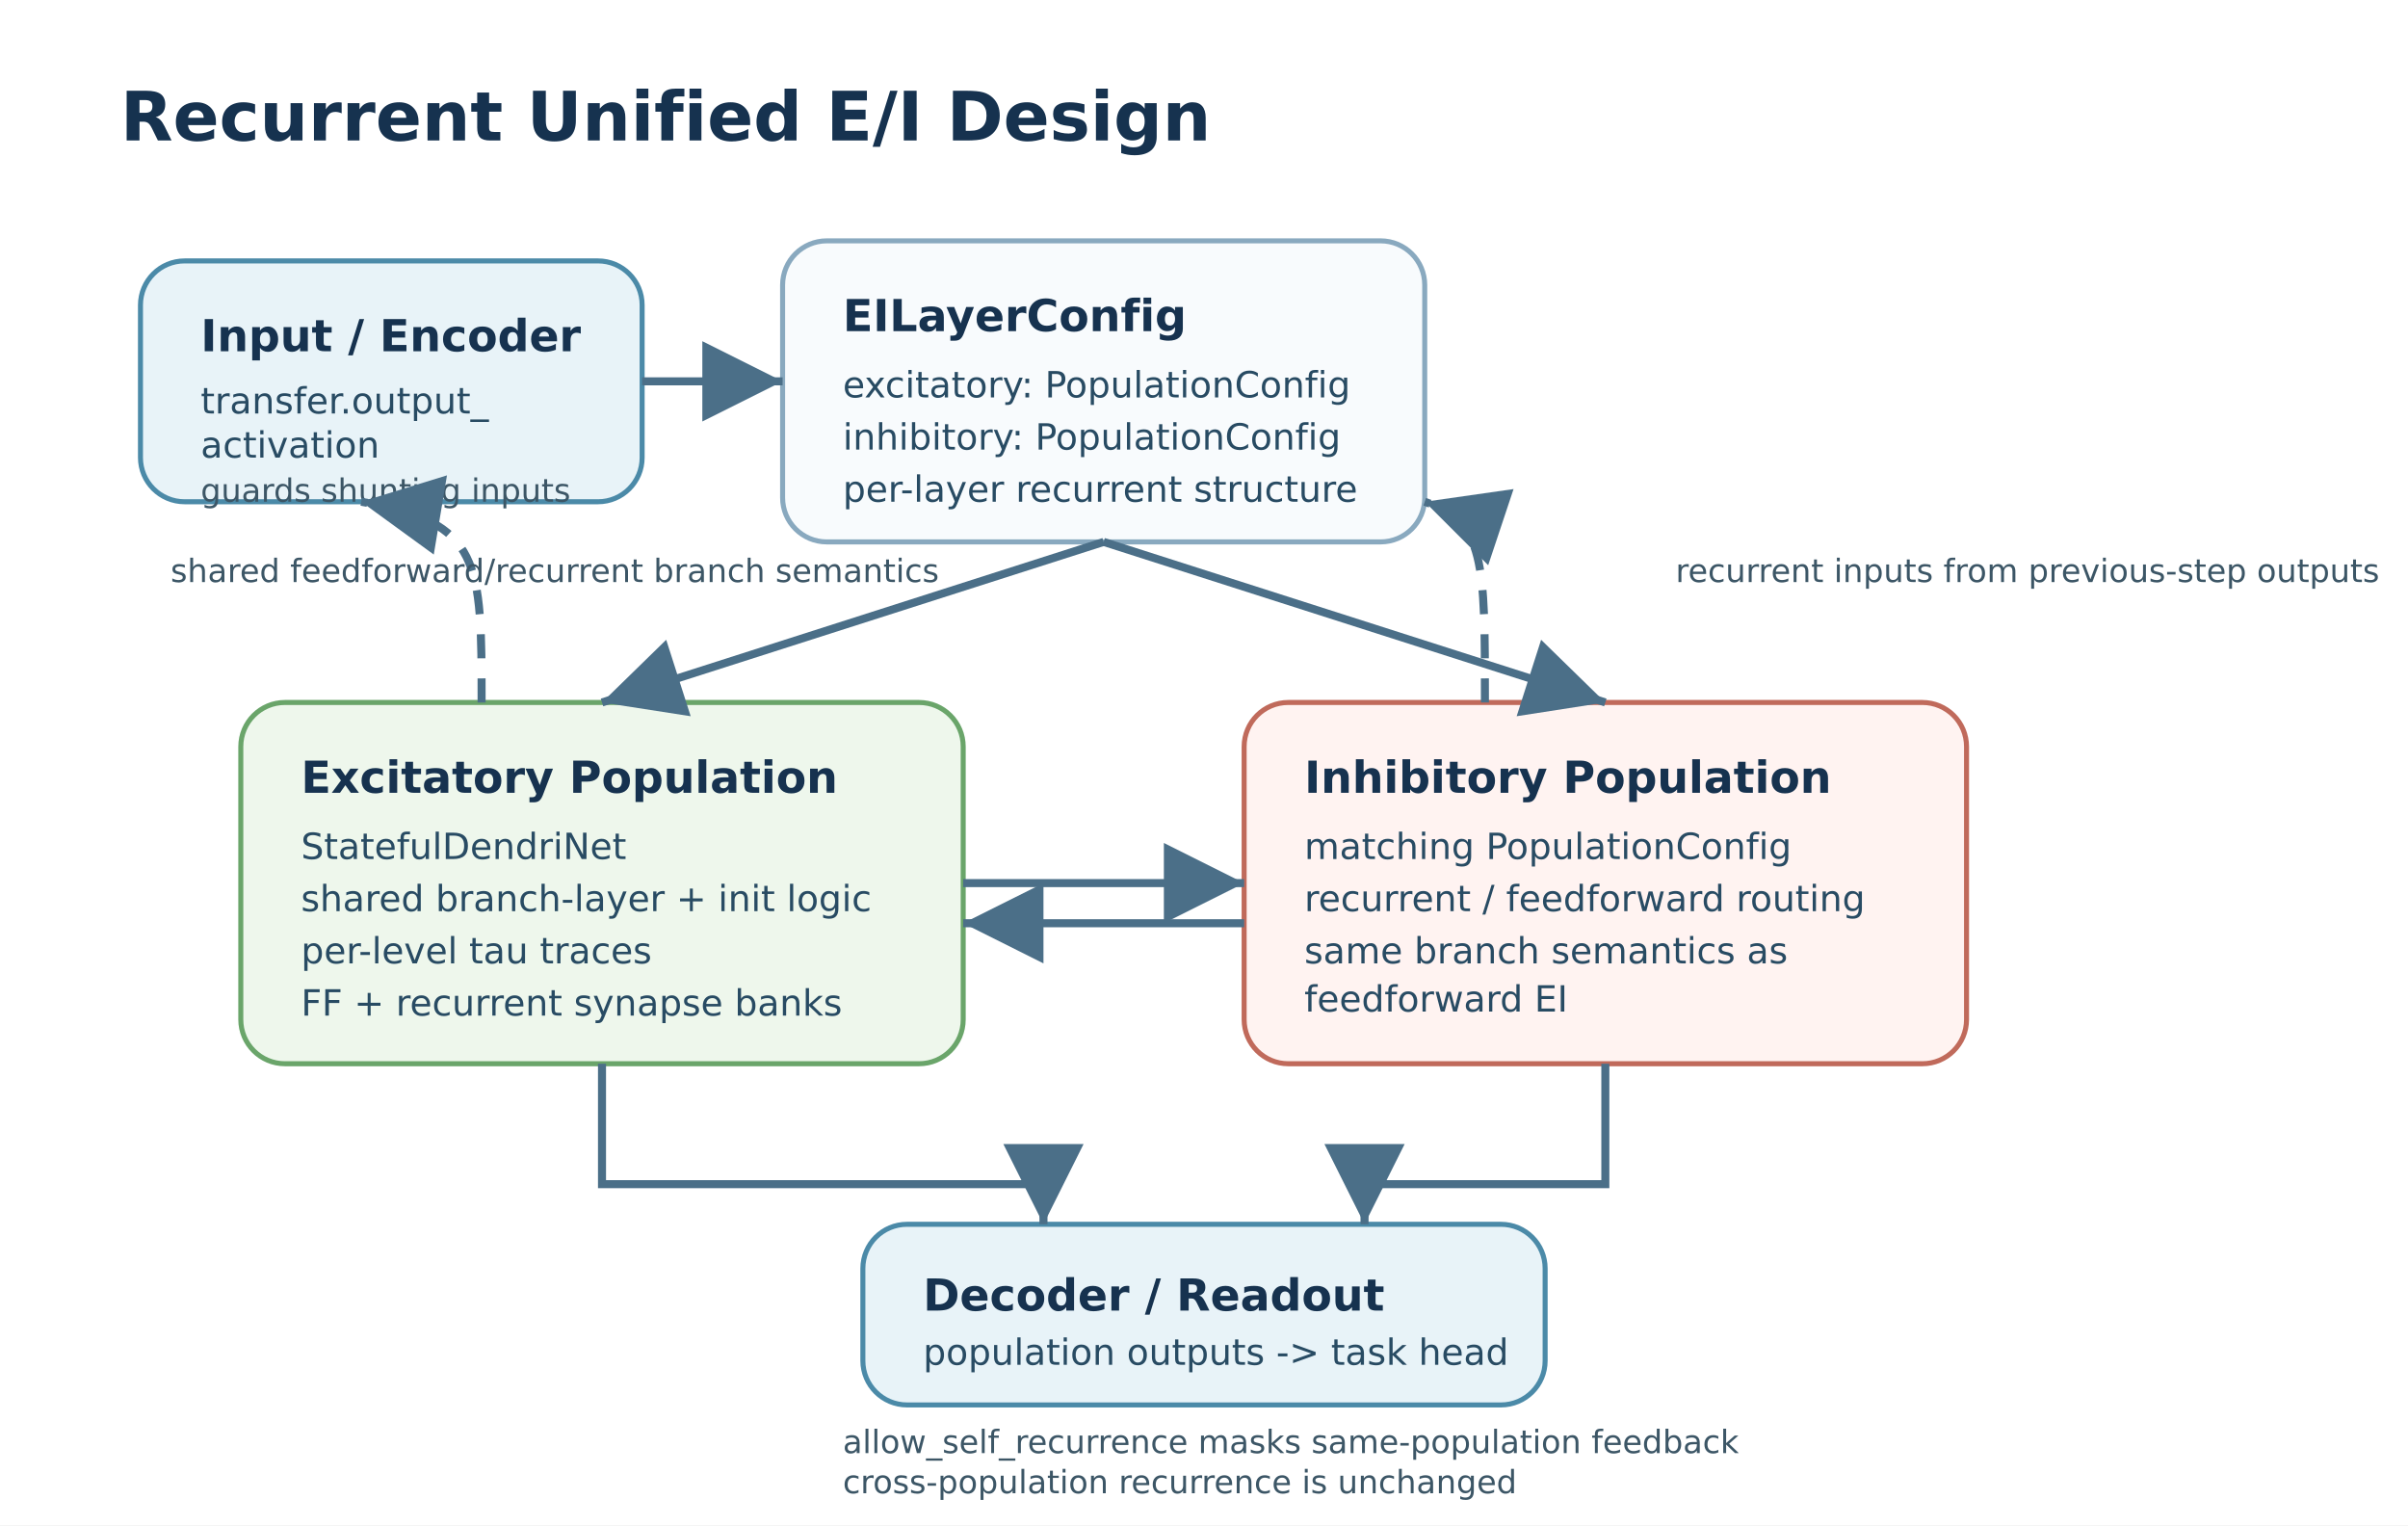
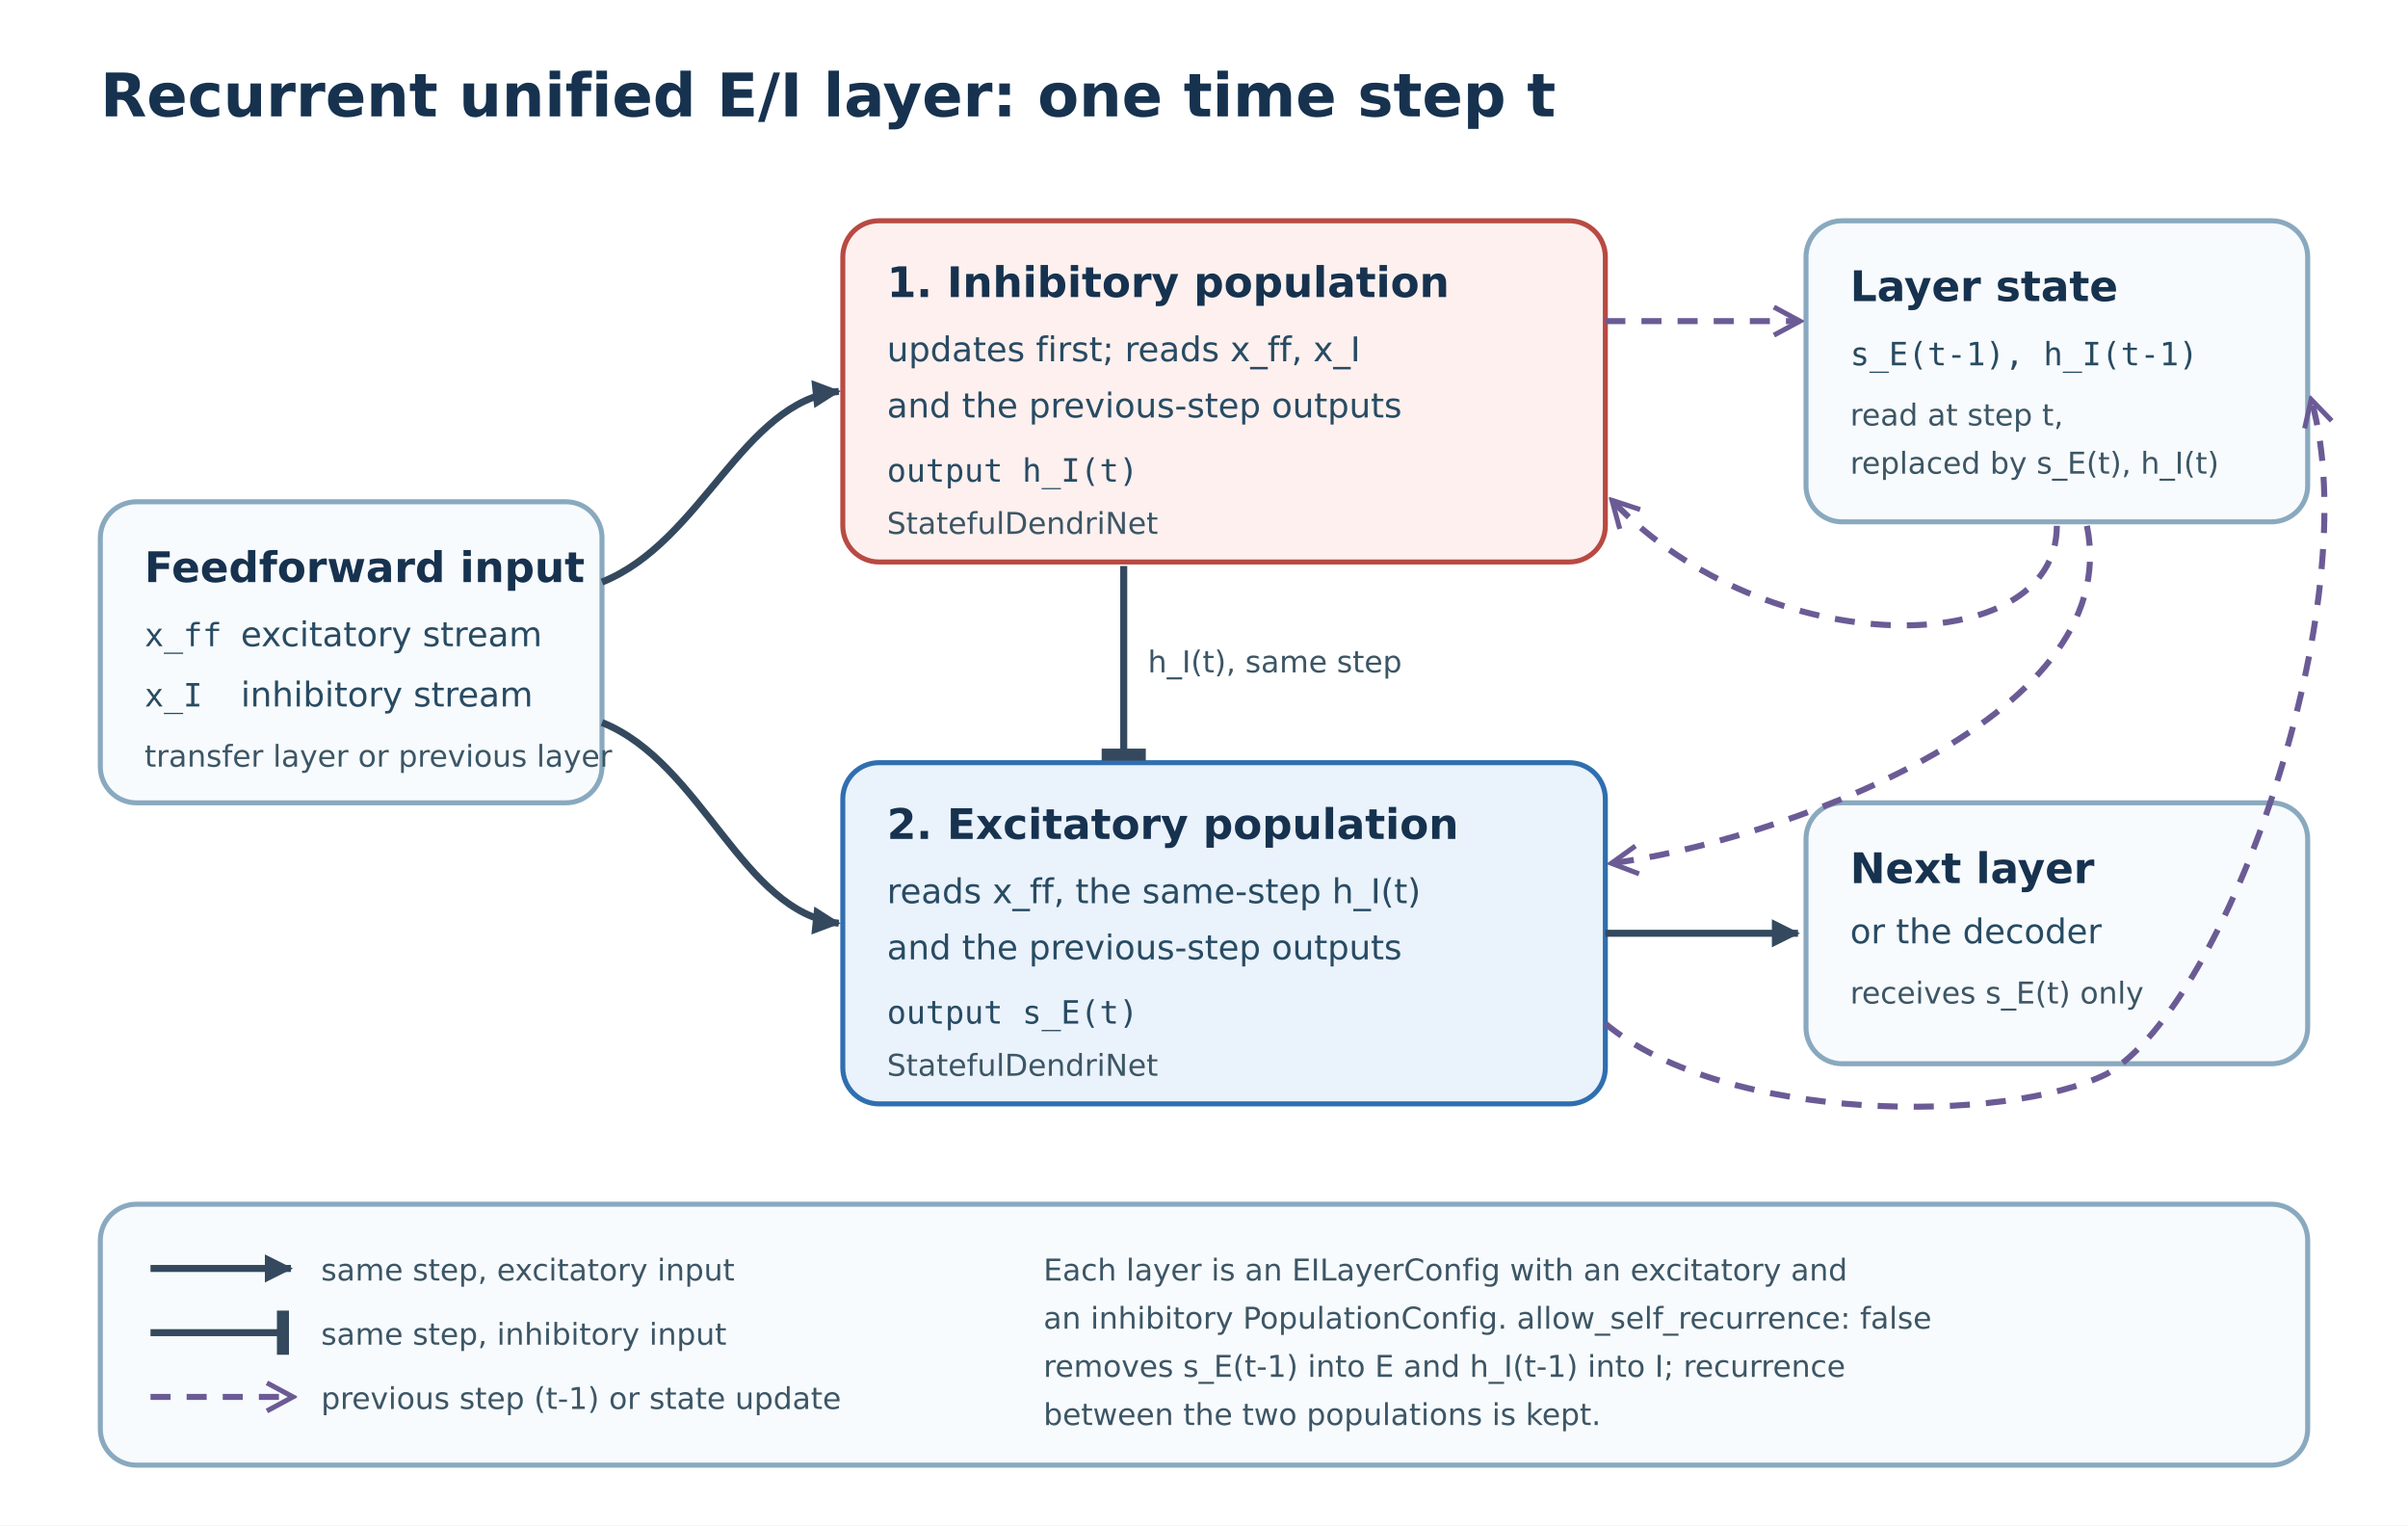
- <svg xmlns="http://www.w3.org/2000/svg" width="1200" height="760" viewBox="0 0 1200 760">
+ <svg xmlns="http://www.w3.org/2000/svg" width="1200" height="760" viewBox="0 0 1200 760" role="img" aria-labelledby="title desc">
  <defs>
    <style>
-       .title { font: 700 34px "DejaVu Sans", Arial, sans-serif; fill: #16324f; }
-       .label { font: 600 22px "DejaVu Sans", Arial, sans-serif; fill: #16324f; }
-       .body { font: 400 18px "DejaVu Sans", Arial, sans-serif; fill: #284b63; }
-       .small { font: 400 16px "DejaVu Sans", Arial, sans-serif; fill: #3c5666; }
-       .box { fill: #f8fbfd; stroke: #89a9bf; stroke-width: 2.5; rx: 22; }
-       .exc { fill: #eef7ec; stroke: #6aa56a; stroke-width: 2.5; rx: 22; }
-       .inh { fill: #fff3f1; stroke: #c06a5b; stroke-width: 2.5; rx: 22; }
-       .accent { fill: #e8f3f8; stroke: #4b8aa8; stroke-width: 2.5; rx: 22; }
-       .arrow { stroke: #4b6f88; stroke-width: 4; fill: none; marker-end: url(#arrowhead); }
-       .dashed { stroke-dasharray: 12 10; }
+       .title { font: 700 30px "DejaVu Sans", Arial, sans-serif; fill: #16324f; }
+       .label { font: 600 21px "DejaVu Sans", Arial, sans-serif; fill: #16324f; }
+       .body { font: 400 17px "DejaVu Sans", Arial, sans-serif; fill: #284b63; }
+       .code { font: 400 16px "DejaVu Sans Mono", Consolas, monospace; fill: #284b63; }
+       .small { font: 400 15px "DejaVu Sans", Arial, sans-serif; fill: #3c5666; }
+       .box { fill: #f8fbfd; stroke: #89a9bf; stroke-width: 2.5; rx: 18; }
+       .exc { fill: #eaf2fb; stroke: #2f6fb0; stroke-width: 2.5; rx: 18; }
+       .inh { fill: #fdf0ee; stroke: #b84a43; stroke-width: 2.5; stroke-dasharray: 2 0; rx: 18; }
+       .same { stroke: #34495e; stroke-width: 3.5; fill: none; marker-end: url(#arrowhead); }
+       .sameInh { stroke: #34495e; stroke-width: 3.5; fill: none; marker-end: url(#bar); }
+       .delayed { stroke: #6b5b95; stroke-width: 3; fill: none; stroke-dasharray: 10 8; marker-end: url(#openhead); }
    </style>
-     <marker id="arrowhead" markerWidth="14" markerHeight="10" refX="10" refY="5" orient="auto">
-       <polygon points="0 0, 10 5, 0 10" fill="#4b6f88" />
+     <marker id="arrowhead" markerUnits="userSpaceOnUse" markerWidth="16" markerHeight="14" refX="13" refY="7" orient="auto">
+       <polygon points="0 0, 14 7, 0 14" fill="#34495e" />
+     </marker>
+     <marker id="openhead" markerUnits="userSpaceOnUse" markerWidth="16" markerHeight="16" refX="13" refY="8" orient="auto">
+       <polyline points="1 1, 14 8, 1 15" fill="none" stroke="#6b5b95" stroke-width="2.5" />
+     </marker>
+     <marker id="bar" markerUnits="userSpaceOnUse" markerWidth="8" markerHeight="22" refX="4" refY="11" orient="auto">
+       <rect x="1" y="0" width="6" height="22" fill="#34495e" />
    </marker>
  </defs>
  <rect width="1200" height="760" fill="#ffffff" />
-   <text x="60" y="70" class="title">Recurrent Unified E/I Design</text>
-   <rect x="70" y="130" width="250" height="120" class="accent" />
-   <text x="100" y="175" class="label">Input / Encoder</text>
-   <text x="100" y="206" class="body">transfer.output_</text>
-   <text x="100" y="228" class="body">activation</text>
-   <text x="100" y="250" class="small">guards shunting inputs</text>
-   <rect x="390" y="120" width="320" height="150" class="box" />
-   <text x="420" y="165" class="label">EILayerConfig</text>
-   <text x="420" y="198" class="body">excitatory: PopulationConfig</text>
-   <text x="420" y="224" class="body">inhibitory: PopulationConfig</text>
-   <text x="420" y="250" class="body">per-layer recurrent structure</text>
-   <rect x="120" y="350" width="360" height="180" class="exc" />
-   <text x="150" y="395" class="label">Excitatory Population</text>
-   <text x="150" y="428" class="body">StatefulDendriNet</text>
-   <text x="150" y="454" class="body">shared branch-layer + init logic</text>
-   <text x="150" y="480" class="body">per-level tau traces</text>
-   <text x="150" y="506" class="body">FF + recurrent synapse banks</text>
-   <rect x="620" y="350" width="360" height="180" class="inh" />
-   <text x="650" y="395" class="label">Inhibitory Population</text>
-   <text x="650" y="428" class="body">matching PopulationConfig</text>
-   <text x="650" y="454" class="body">recurrent / feedforward routing</text>
-   <text x="650" y="480" class="body">same branch semantics as</text>
-   <text x="650" y="504" class="body">feedforward EI</text>
-   <rect x="430" y="610" width="340" height="90" class="accent" />
-   <text x="460" y="653" class="label">Decoder / Readout</text>
-   <text x="460" y="680" class="body">population outputs -&gt; task head</text>
-   <path d="M320 190 L390 190" class="arrow" />
-   <path d="M550 270 L300 350" class="arrow" />
-   <path d="M550 270 L800 350" class="arrow" />
-   <path d="M480 440 L620 440" class="arrow" />
-   <path d="M620 460 L480 460" class="arrow" />
-   <path d="M300 530 L300 590 L520 590 L520 610" class="arrow" />
-   <path d="M800 530 L800 590 L680 590 L680 610" class="arrow" />
-   <path d="M240 350 C240 280, 240 260, 180 250" class="arrow dashed" />
-   <path d="M740 350 C740 280, 740 260, 710 250" class="arrow dashed" />
-   <text x="85" y="290" class="small">shared feedforward/recurrent branch semantics</text>
-   <text x="835" y="290" class="small">recurrent inputs from previous-step outputs</text>
-   <text x="420" y="724" class="small">allow_self_recurrence masks same-population feedback</text>
-   <text x="420" y="744" class="small">cross-population recurrence is unchanged</text>
+   <text x="50" y="58" class="title">Recurrent unified E/I layer: one time step t</text>
+   <rect x="50" y="250" width="250" height="150" class="box" />
+   <text x="72" y="290" class="label">Feedforward input</text>
+   <text x="72" y="322" class="code">x_ff</text>
+   <text x="120" y="322" class="body">excitatory stream</text>
+   <text x="72" y="352" class="code">x_I</text>
+   <text x="120" y="352" class="body">inhibitory stream</text>
+   <text x="72" y="382" class="small">transfer layer or previous layer</text>
+   <rect x="420" y="110" width="380" height="170" class="inh" />
+   <text x="442" y="148" class="label">1. Inhibitory population</text>
+   <text x="442" y="180" class="body">updates first; reads x_ff, x_I</text>
+   <text x="442" y="208" class="body">and the previous-step outputs</text>
+   <text x="442" y="240" class="code">output h_I(t)</text>
+   <text x="442" y="266" class="small">StatefulDendriNet</text>
+   <rect x="420" y="380" width="380" height="170" class="exc" />
+   <text x="442" y="418" class="label">2. Excitatory population</text>
+   <text x="442" y="450" class="body">reads x_ff, the same-step h_I(t)</text>
+   <text x="442" y="478" class="body">and the previous-step outputs</text>
+   <text x="442" y="510" class="code">output s_E(t)</text>
+   <text x="442" y="536" class="small">StatefulDendriNet</text>
+   <rect x="900" y="400" width="250" height="130" class="box" />
+   <text x="922" y="440" class="label">Next layer</text>
+   <text x="922" y="470" class="body">or the decoder</text>
+   <text x="922" y="500" class="small">receives s_E(t) only</text>
+   <rect x="900" y="110" width="250" height="150" class="box" />
+   <text x="922" y="150" class="label">Layer state</text>
+   <text x="922" y="182" class="code">s_E(t-1), h_I(t-1)</text>
+   <text x="922" y="212" class="small">read at step t,</text>
+   <text x="922" y="236" class="small">replaced by s_E(t), h_I(t)</text>
+   <path d="M300 290 C350 270 370 200 418 195" class="same" />
+   <path d="M300 360 C350 380 370 455 418 460" class="same" />
+   <path d="M560 282 L560 376" class="sameInh" />
+   <text x="572" y="335" class="small">h_I(t), same step</text>
+   <path d="M800 465 L896 465" class="same" />
+   <path d="M1025 262 C1025 330 880 330 804 250" class="delayed" />
+   <path d="M1040 262 C1060 360 880 420 804 430" class="delayed" />
+   <path d="M800 160 L896 160" class="delayed" />
+   <path d="M800 510 C860 560 1000 560 1050 535 C1110 500 1180 300 1152 200" class="delayed" />
+   <rect x="50" y="600" width="1100" height="130" class="box" />
+   <path d="M75 632 L145 632" class="same" />
+   <text x="160" y="638" class="small">same step, excitatory input</text>
+   <path d="M75 664 L141 664" class="sameInh" />
+   <text x="160" y="670" class="small">same step, inhibitory input</text>
+   <path d="M75 696 L145 696" class="delayed" />
+   <text x="160" y="702" class="small">previous step (t-1) or state update</text>
+   <text x="520" y="638" class="small">Each layer is an EILayerConfig with an excitatory and</text>
+   <text x="520" y="662" class="small">an inhibitory PopulationConfig. allow_self_recurrence: false</text>
+   <text x="520" y="686" class="small">removes s_E(t-1) into E and h_I(t-1) into I; recurrence</text>
+   <text x="520" y="710" class="small">between the two populations is kept.</text>
</svg>
